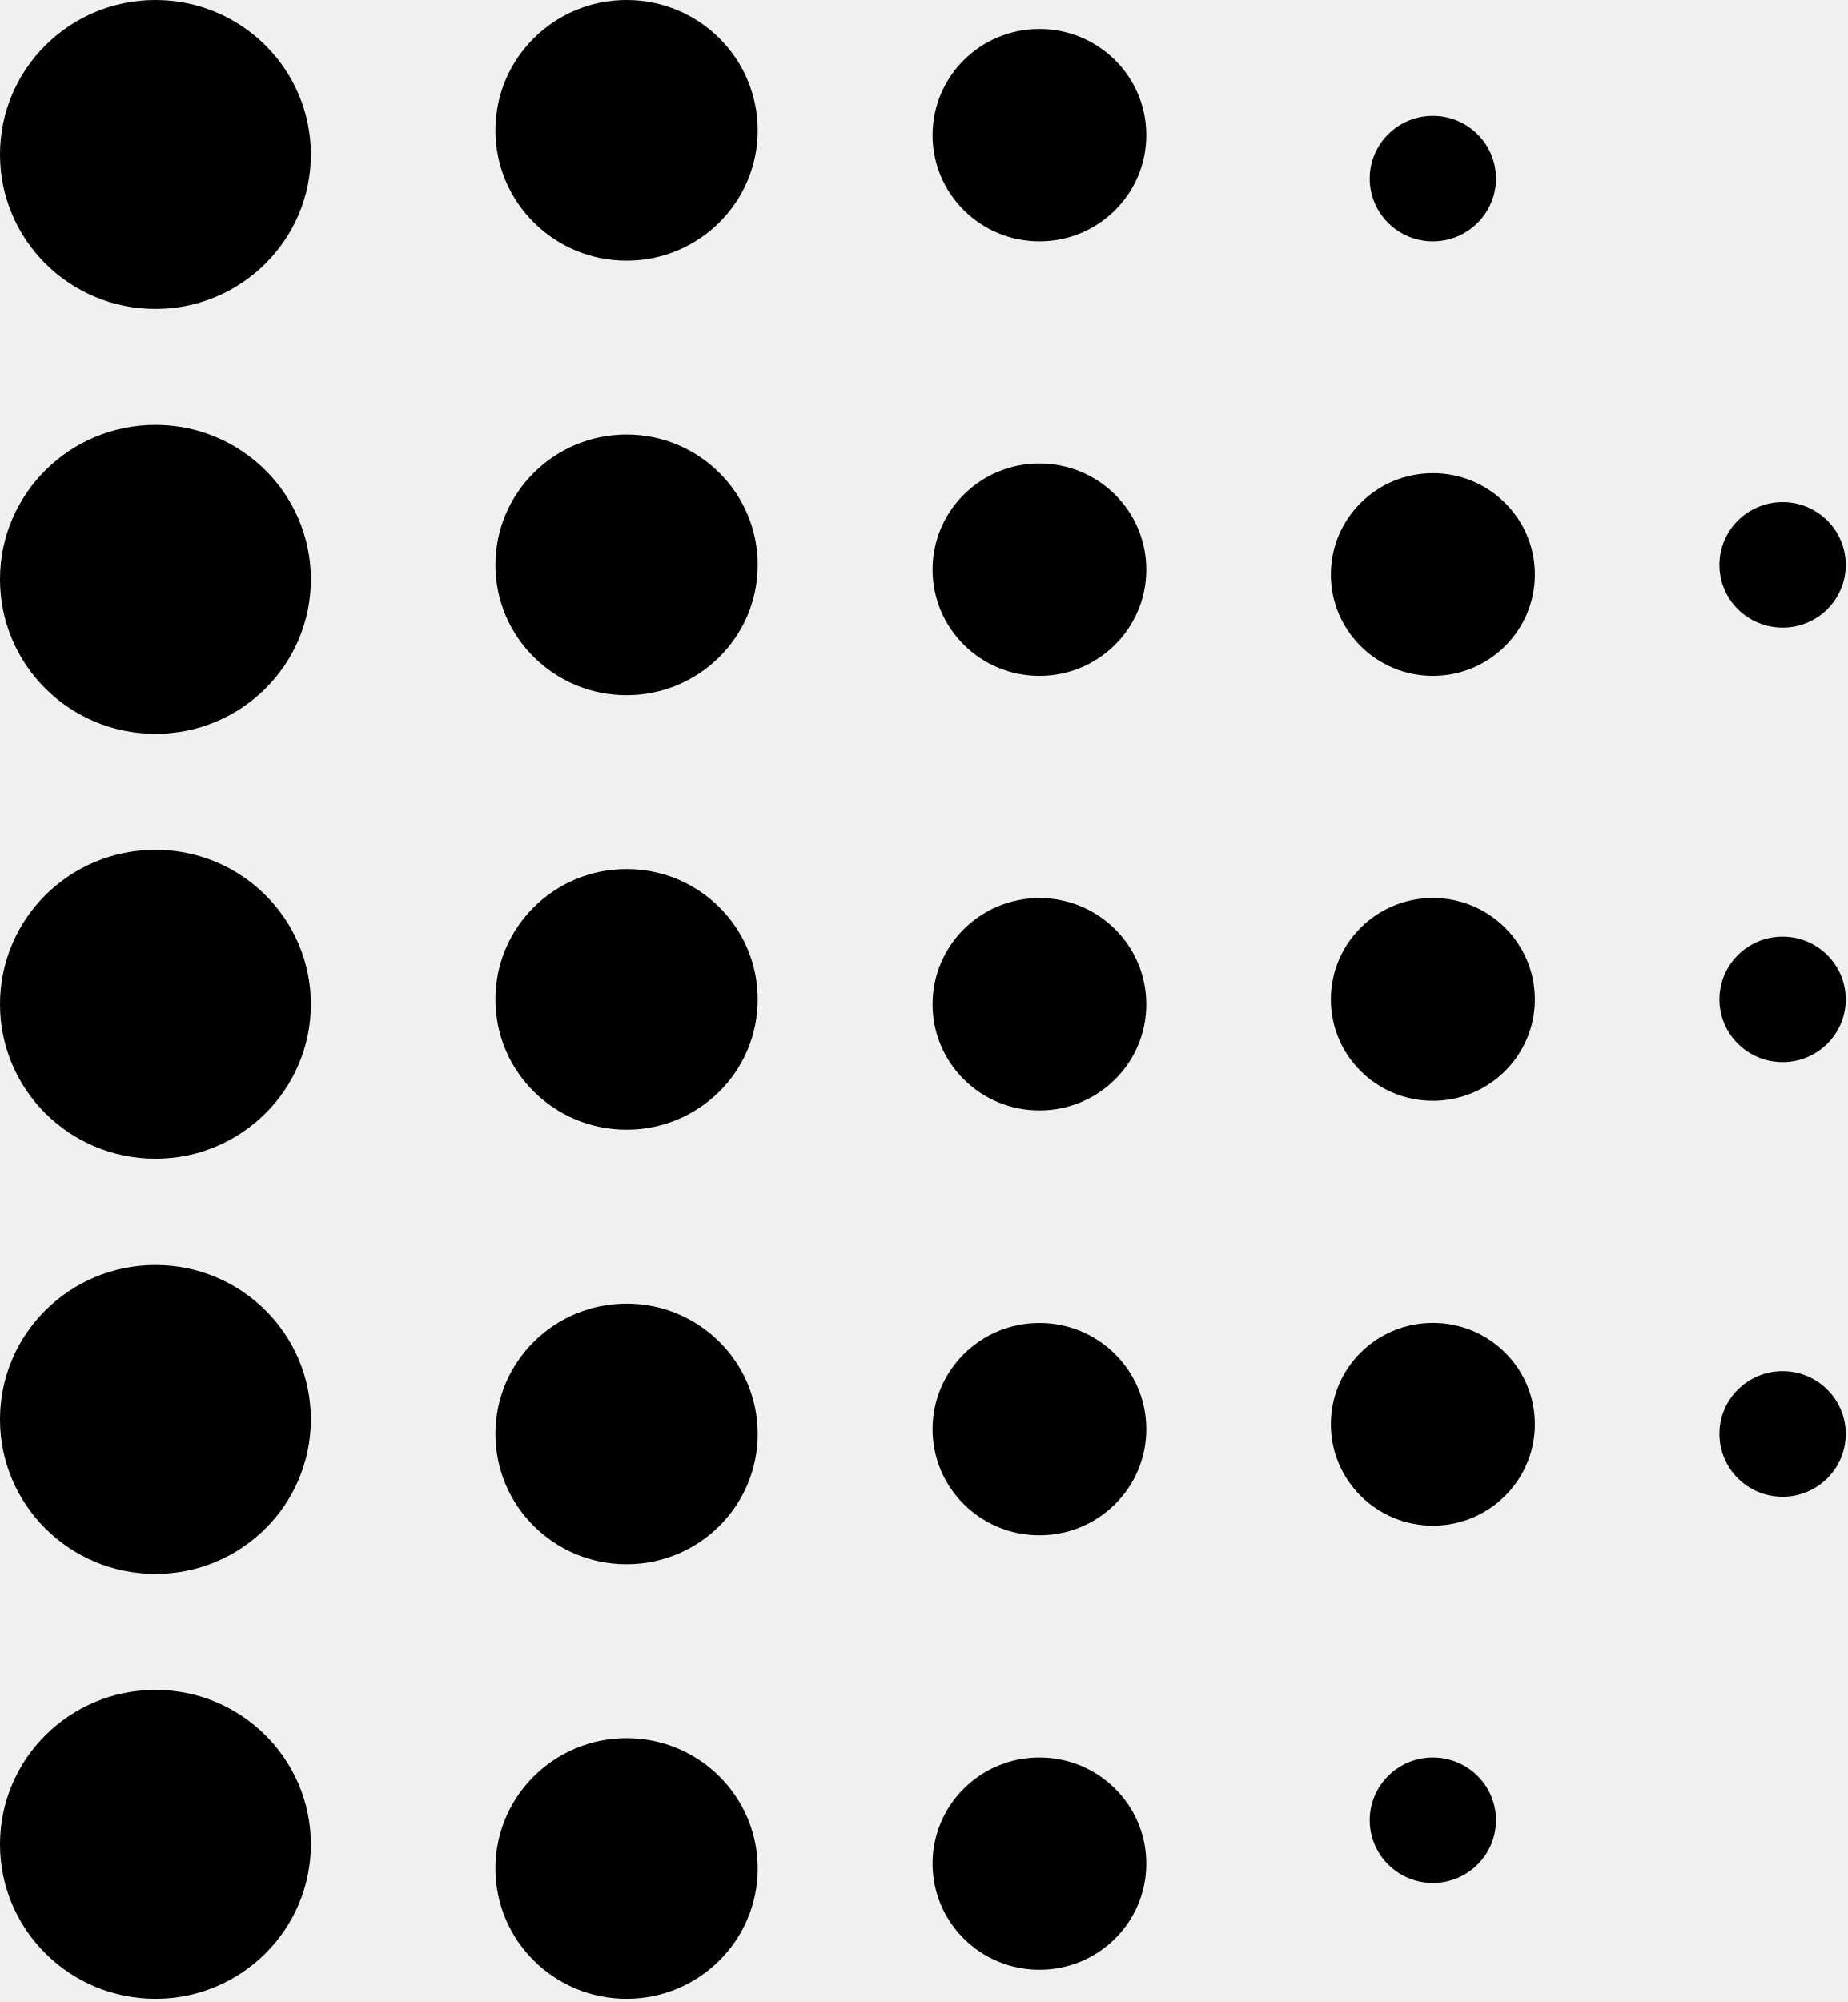
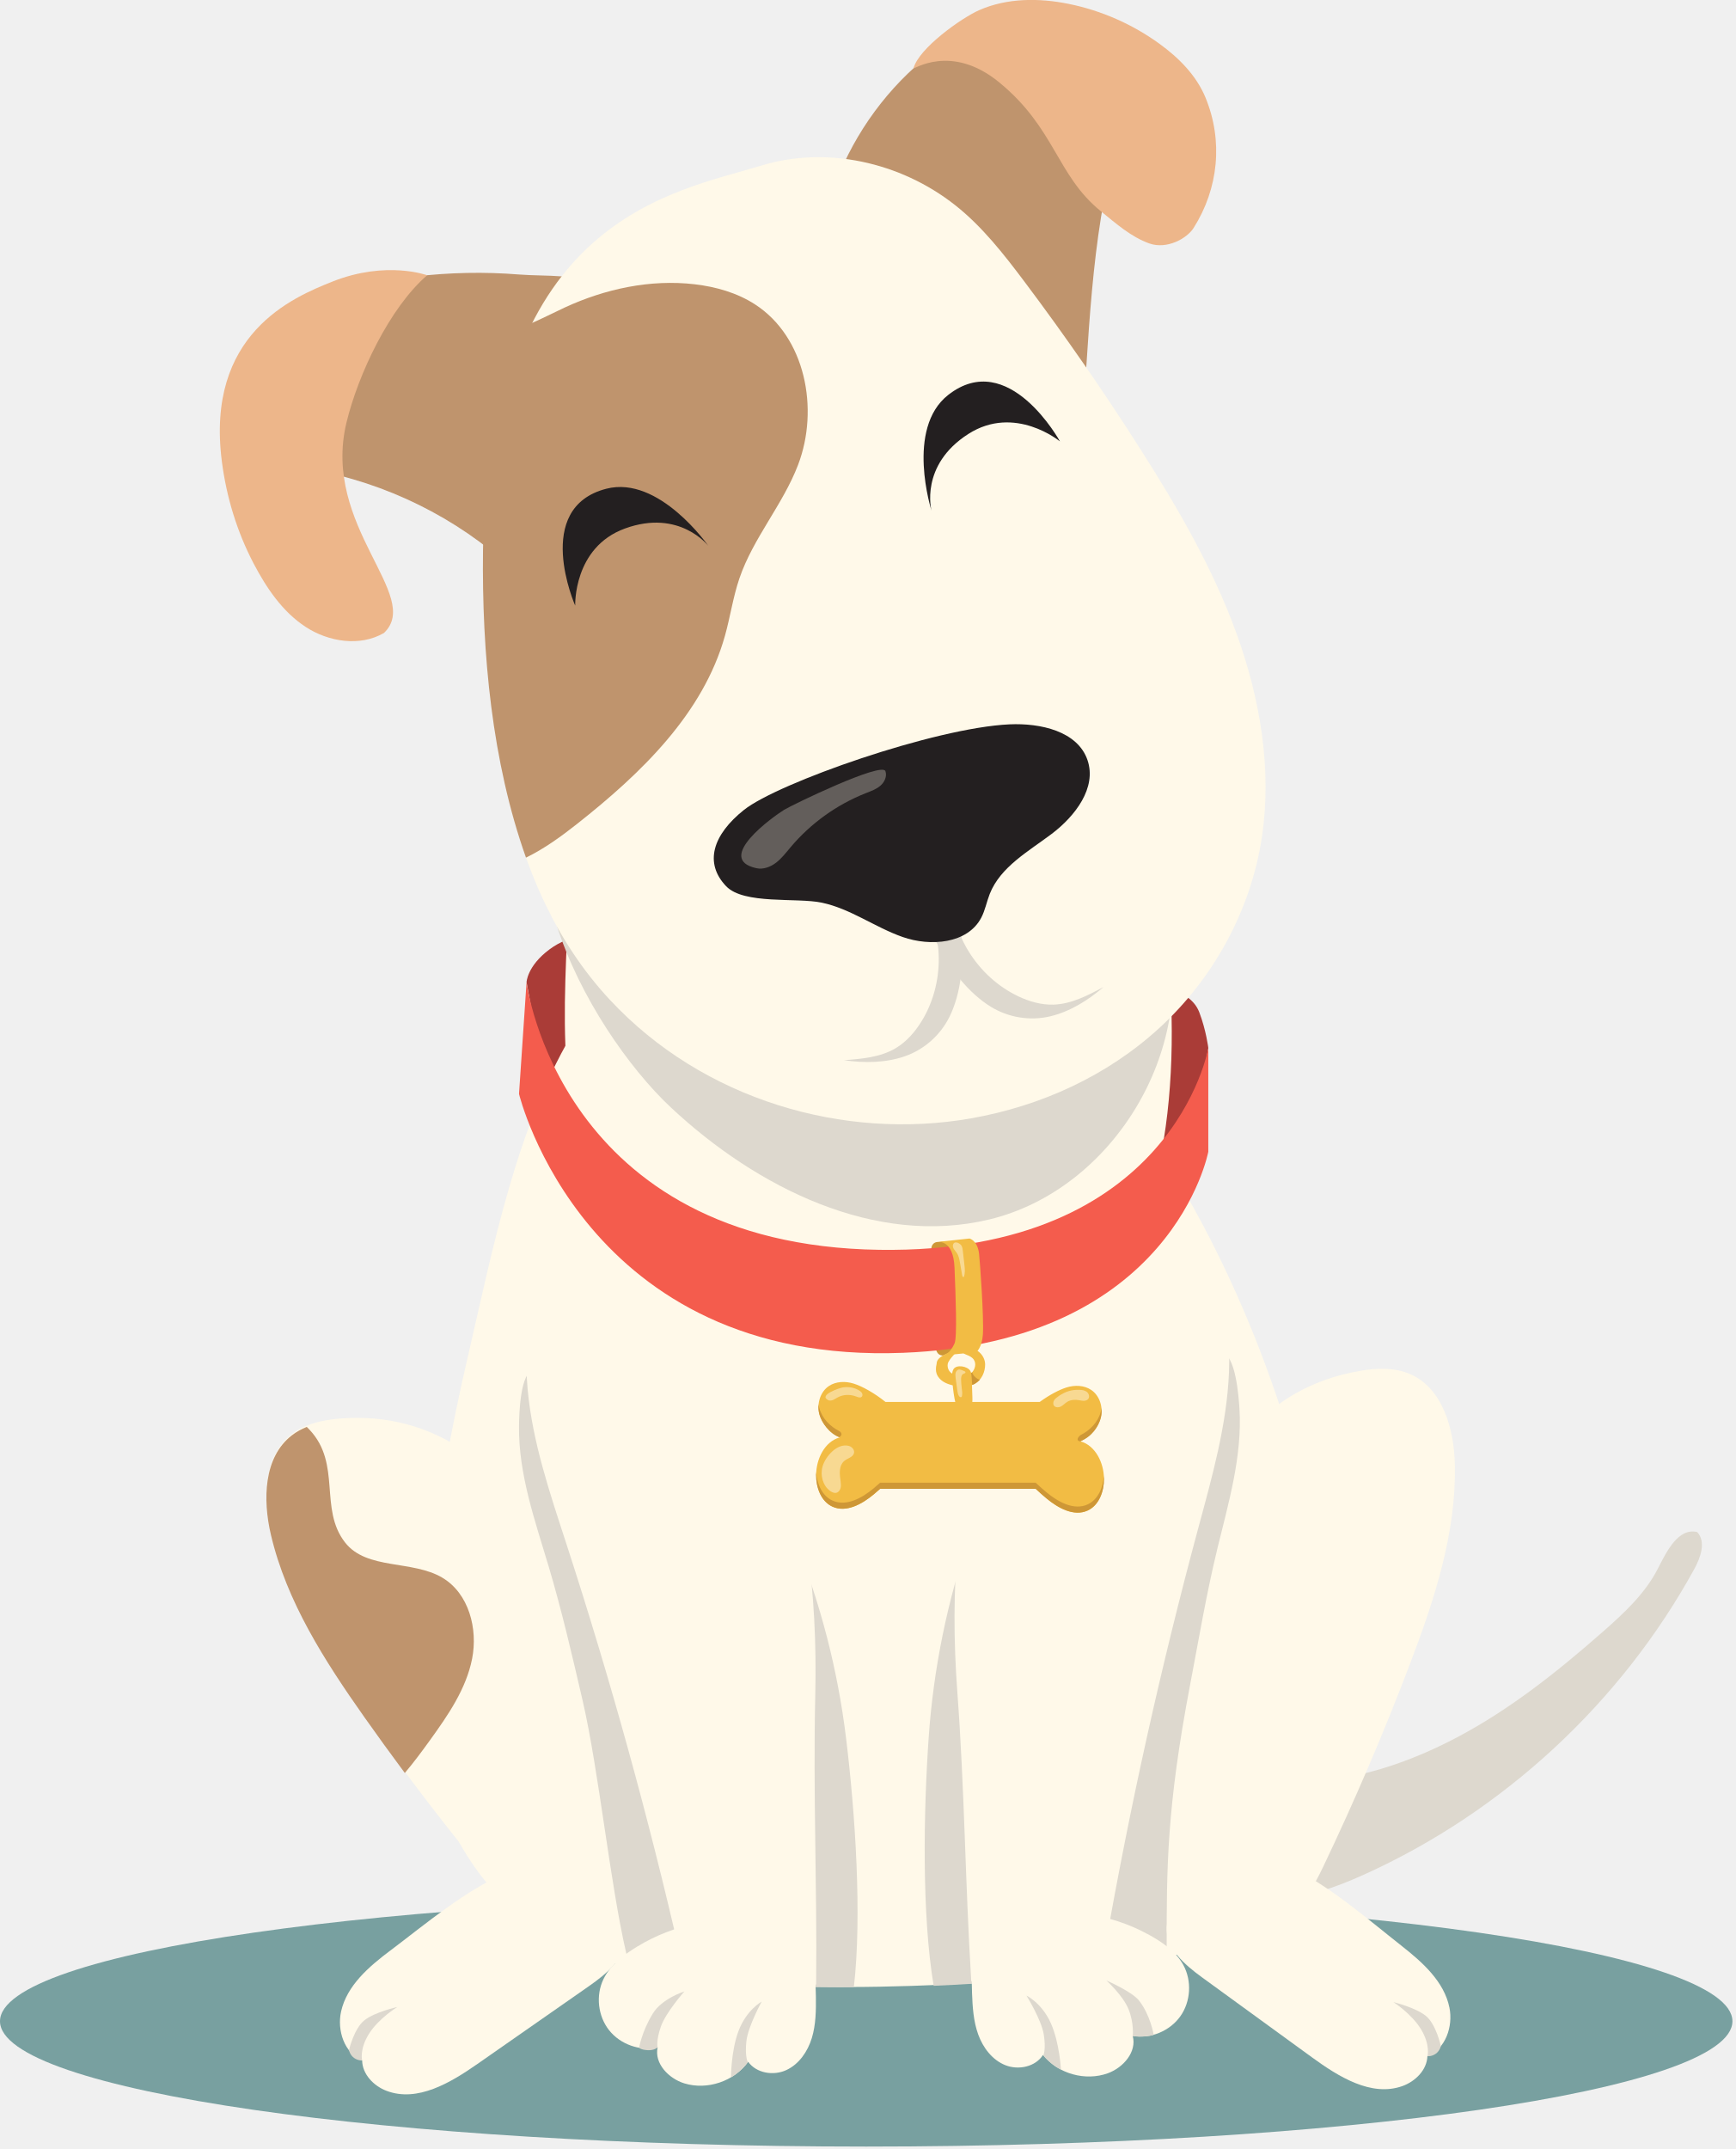
- <svg xmlns="http://www.w3.org/2000/svg" width="24" height="26" viewBox="0 0 24 26" fill="none">
-   <path fill-rule="evenodd" clip-rule="evenodd" d="M4.038 2.006C4.038 0.898 3.134 -0 2.019 -0C0.903 -0 0 0.898 0 2.006C0 3.114 0.903 4.013 2.019 4.013C3.134 4.013 4.038 3.114 4.038 2.006Z" fill="black" />
-   <path fill-rule="evenodd" clip-rule="evenodd" d="M4.038 7.524C4.038 6.416 3.134 5.518 2.019 5.518C0.903 5.518 0 6.416 0 7.524C0 8.633 0.903 9.531 2.019 9.531C3.134 9.531 4.038 8.633 4.038 7.524Z" fill="black" />
-   <path fill-rule="evenodd" clip-rule="evenodd" d="M4.038 13.042C4.038 11.934 3.134 11.036 2.019 11.036C0.903 11.036 0 11.934 0 13.042C0 14.15 0.903 15.049 2.019 15.049C3.134 15.049 4.038 14.15 4.038 13.042Z" fill="black" />
-   <path fill-rule="evenodd" clip-rule="evenodd" d="M4.038 18.434C4.038 17.326 3.134 16.428 2.019 16.428C0.904 16.428 0 17.326 0 18.434C0 19.542 0.904 20.441 2.019 20.441C3.134 20.441 4.038 19.542 4.038 18.434Z" fill="black" />
-   <path fill-rule="evenodd" clip-rule="evenodd" d="M4.038 23.953C4.038 22.845 3.134 21.946 2.019 21.946C0.904 21.946 0 22.845 0 23.953C0 25.06 0.904 25.959 2.019 25.959C3.134 25.959 4.038 25.06 4.038 23.953Z" fill="black" />
-   <path fill-rule="evenodd" clip-rule="evenodd" d="M9.842 1.693C9.842 0.757 9.079 -0 8.139 -0C7.197 -0 6.435 0.757 6.435 1.693C6.435 2.627 7.197 3.386 8.139 3.386C9.079 3.386 9.842 2.627 9.842 1.693Z" fill="black" />
-   <path fill-rule="evenodd" clip-rule="evenodd" d="M9.842 7.337C9.842 6.402 9.079 5.643 8.139 5.643C7.197 5.643 6.435 6.402 6.435 7.337C6.435 8.271 7.197 9.029 8.139 9.029C9.079 9.029 9.842 8.271 9.842 7.337Z" fill="black" />
-   <path fill-rule="evenodd" clip-rule="evenodd" d="M9.842 12.979C9.842 12.044 9.079 11.286 8.139 11.286C7.197 11.286 6.435 12.044 6.435 12.979C6.435 13.915 7.197 14.672 8.139 14.672C9.079 14.672 9.842 13.915 9.842 12.979Z" fill="black" />
-   <path fill-rule="evenodd" clip-rule="evenodd" d="M9.842 18.622C9.842 17.687 9.079 16.93 8.139 16.93C7.197 16.93 6.435 17.687 6.435 18.622C6.435 19.557 7.197 20.315 8.139 20.315C9.079 20.315 9.842 19.557 9.842 18.622Z" fill="black" />
-   <path fill-rule="evenodd" clip-rule="evenodd" d="M9.842 24.266C9.842 23.331 9.079 22.573 8.139 22.573C7.197 22.573 6.435 23.331 6.435 24.266C6.435 25.201 7.197 25.959 8.139 25.959C9.079 25.959 9.842 25.201 9.842 24.266Z" fill="black" />
-   <path fill-rule="evenodd" clip-rule="evenodd" d="M14.889 1.755C14.889 0.993 14.268 0.376 13.501 0.376C12.734 0.376 12.113 0.993 12.113 1.755C12.113 2.517 12.734 3.135 13.501 3.135C14.268 3.135 14.889 2.517 14.889 1.755Z" fill="black" />
-   <path fill-rule="evenodd" clip-rule="evenodd" d="M14.889 7.398C14.889 6.636 14.268 6.019 13.501 6.019C12.734 6.019 12.113 6.636 12.113 7.398C12.113 8.16 12.734 8.778 13.501 8.778C14.268 8.778 14.889 8.16 14.889 7.398Z" fill="black" />
-   <path fill-rule="evenodd" clip-rule="evenodd" d="M14.889 13.043C14.889 12.28 14.268 11.663 13.501 11.663C12.734 11.663 12.113 12.28 12.113 13.043C12.113 13.805 12.734 14.422 13.501 14.422C14.268 14.422 14.889 13.805 14.889 13.043Z" fill="black" />
-   <path fill-rule="evenodd" clip-rule="evenodd" d="M14.889 18.561C14.889 17.798 14.268 17.181 13.501 17.181C12.734 17.181 12.113 17.798 12.113 18.561C12.113 19.322 12.734 19.939 13.501 19.939C14.268 19.939 14.889 19.322 14.889 18.561Z" fill="black" />
-   <path fill-rule="evenodd" clip-rule="evenodd" d="M14.889 24.203C14.889 23.441 14.268 22.824 13.501 22.824C12.734 22.824 12.113 23.441 12.113 24.203C12.113 24.965 12.734 25.582 13.501 25.582C14.268 25.582 14.889 24.965 14.889 24.203Z" fill="black" />
-   <path fill-rule="evenodd" clip-rule="evenodd" d="M19.936 7.461C19.936 6.735 19.343 6.145 18.611 6.145C17.879 6.145 17.286 6.735 17.286 7.461C17.286 8.188 17.879 8.778 18.611 8.778C19.343 8.778 19.936 8.188 19.936 7.461Z" fill="black" />
-   <path fill-rule="evenodd" clip-rule="evenodd" d="M19.936 12.979C19.936 12.252 19.343 11.662 18.611 11.662C17.879 11.662 17.286 12.252 17.286 12.979C17.286 13.707 17.879 14.296 18.611 14.296C19.343 14.296 19.936 13.707 19.936 12.979Z" fill="black" />
-   <path fill-rule="evenodd" clip-rule="evenodd" d="M19.936 18.497C19.936 17.768 19.343 17.18 18.611 17.18C17.879 17.18 17.286 17.768 17.286 18.497C17.286 19.223 17.879 19.814 18.611 19.814C19.343 19.814 19.936 19.223 19.936 18.497Z" fill="black" />
-   <path fill-rule="evenodd" clip-rule="evenodd" d="M19.431 2.32C19.431 1.869 19.062 1.505 18.611 1.505C18.159 1.505 17.791 1.869 17.791 2.32C17.791 2.77 18.159 3.135 18.611 3.135C19.062 3.135 19.431 2.77 19.431 2.32Z" fill="black" />
-   <path fill-rule="evenodd" clip-rule="evenodd" d="M19.431 23.638C19.431 23.189 19.062 22.824 18.611 22.824C18.159 22.824 17.791 23.189 17.791 23.638C17.791 24.089 18.159 24.454 18.611 24.454C19.062 24.454 19.431 24.089 19.431 23.638Z" fill="black" />
-   <path fill-rule="evenodd" clip-rule="evenodd" d="M23.974 12.979C23.974 12.53 23.606 12.164 23.154 12.164C22.701 12.164 22.333 12.53 22.333 12.979C22.333 13.429 22.701 13.794 23.154 13.794C23.606 13.794 23.974 13.429 23.974 12.979Z" fill="black" />
-   <path fill-rule="evenodd" clip-rule="evenodd" d="M23.974 18.622C23.974 18.172 23.606 17.807 23.154 17.807C22.701 17.807 22.333 18.172 22.333 18.622C22.333 19.073 22.701 19.438 23.154 19.438C23.606 19.438 23.974 19.073 23.974 18.622Z" fill="black" />
-   <path fill-rule="evenodd" clip-rule="evenodd" d="M23.974 7.336C23.974 6.886 23.606 6.521 23.154 6.521C22.701 6.521 22.333 6.886 22.333 7.336C22.333 7.787 22.701 8.151 23.154 8.151C23.606 8.151 23.974 7.787 23.974 7.336Z" fill="black" />
+ <svg xmlns="http://www.w3.org/2000/svg" width="571" height="707" viewBox="0 0 571 707" fill="none">
+   <g clip-path="url(#clip0_17_2)">
+     <path d="M285.04 706.2C442.463 706.2 570.08 687.741 570.08 664.97C570.08 642.199 442.463 623.74 285.04 623.74C127.617 623.74 0 642.199 0 664.97C0 687.741 127.617 706.2 285.04 706.2Z" fill="#78A0A0" />
+     <path d="M128.42 641.72C121.41 647 114.15 653.2 112.24 661.77C110.86 667.97 113.3 675.46 119.17 677.87C119.24 682.41 122.96 686.26 127.21 687.87C137.36 691.71 148.24 685.21 157.14 679C169.36 670.47 181.59 661.94 193.81 653.42C199.62 649.36 206.09 644.07 205.77 636.99C205.61 633.41 203.65 630.16 201.33 627.43C193.93 618.73 178.22 611.35 166.83 616.06C153.46 621.59 139.94 633.06 128.42 641.73V641.72Z" fill="#FFF9E9" />
+     <path d="M119.17 677.87C119.17 677.87 118.21 674.23 121.41 669.12C124.61 664.01 130.73 660.29 130.73 660.29C130.73 660.29 123.47 661.9 119.99 664.59C116.5 667.28 114.83 674.49 114.83 674.49C114.83 674.49 115.16 676.08 116.51 677.04C117.86 678 119.17 677.86 119.17 677.86V677.87Z" fill="#DDD8CE" />
+     <path d="M397.62 344.8C397.62 344.8 396.91 338.98 394.65 333.05C391.4 324.5 378.58 324.5 378.58 324.5L373 365.72L382.34 375.44L393.79 365.87L397.62 344.8Z" fill="#AA3C37" />
+     <path d="M173.27 323.15C173.27 323.15 173.44 317.83 180.79 312.36C188.14 306.89 194.64 308.09 194.64 308.09L191.39 353.73H178.9L173.28 323.15H173.27Z" fill="#AA3C37" />
+     <path d="M479.27 571.67C496.88 562.41 512.57 549.91 527.51 536.77C534.45 530.67 541.39 524.23 545.58 516C548.47 510.31 552.28 502.56 558.49 504.03C561.47 507.25 559.6 512.42 557.49 516.27C533.35 560.23 494.65 596.03 448.95 616.68C439.52 620.94 429.52 624.63 419.18 624.49C417.07 624.46 414.9 624.26 413.02 623.31C409.41 621.49 407.61 617.33 406.98 613.34C404.62 598.31 414.02 586.18 428.24 586.11C445.92 586.03 463.79 579.81 479.27 571.67Z" fill="#DDD8CE" />
+     <path d="M447.68 450.97C453.13 450.06 458.92 449.85 463.99 452.05C474.78 456.72 478.5 470.19 478.75 481.95C479.22 504.57 471.9 526.58 463.85 547.73C455.32 570.15 445.87 592.22 435.54 613.88C432.03 621.23 427.71 629.2 420.03 631.91C412.04 634.73 402.87 630.53 397.59 623.91C392.3 617.29 390.14 608.74 388.62 600.41C379.39 549.59 383.6 461.71 447.68 450.99V450.97Z" fill="#FFF9E9" />
+     <path d="M111.56 466.72C106.06 467.19 100.4 468.42 96.03 471.8C86.73 479 86.46 492.97 89.14 504.42C94.29 526.45 106.84 545.96 119.88 564.46C133.7 584.07 148.32 603.11 163.7 621.53C168.92 627.79 175.08 634.43 183.19 635.15C191.63 635.9 199.47 629.56 202.95 621.84C206.43 614.11 206.41 605.3 205.81 596.85C202.15 545.33 176.3 461.23 111.56 466.72Z" fill="#FFF9E9" />
+     <path d="M141.31 516.57C138.45 539.05 136.72 562.03 142.4 584.13C148.08 606.22 162.08 627.6 184.5 639.12C197.29 645.7 212.06 648.75 226.75 650.67C254.33 654.27 282.38 654.16 310.22 652.95C342.26 651.55 374.77 648.58 404.34 637.81C411.88 635.06 419.37 631.71 424.87 626.44C432.5 619.15 435.45 609.07 437.26 599.33C443.52 565.63 439.22 531.03 431.15 497.59C418.5 445.17 396.28 394.02 361.18 349.97C348.78 334.41 334.02 319.25 314.02 311.79C301.21 307.01 287.01 305.72 273.09 305.93C245.15 306.36 204.68 313.86 190.02 337.31C169.99 369.33 162.07 411.46 153.83 446.86C148.46 469.91 144.27 493.18 141.3 516.57H141.31Z" fill="#FFF9E9" />
+     <path d="M186.58 308.43C185.74 327.24 185.08 346.26 187.99 364.82C193.58 400.56 212.99 432.98 239.45 450.75C265.91 468.53 298.91 471.32 326.93 458.15C339.99 452.01 352.02 442.52 361.35 429.96C387.72 394.47 388.85 341.05 382.09 293.84C379.62 276.59 376.25 259.34 369.89 243.54C350.17 194.51 304.14 166.98 259.2 161.62C245.88 160.03 231.94 160.18 219.86 166.92C181.61 188.25 188.42 266.96 186.58 308.43Z" fill="#FFF9E9" />
+     <path d="M220.84 364.42C249.02 390.74 288.05 410.21 325.54 401.19C366.06 391.44 393.93 345.5 383.87 305.06C377.11 277.89 355.9 255.77 330.78 243.41C305.66 231.05 276.98 227.54 249 228.39C231.14 228.93 212.53 231.46 197.85 241.63C155.67 270.86 193.17 338.58 220.84 364.42Z" fill="#DDD8CE" />
+     <path d="M102.69 98.55C99.64 99.56 96.44 100.8 94.54 103.39C92.98 105.53 92.55 108.28 92.24 110.91C90.75 123.26 90.52 135.77 91.56 148.16C91.65 149.23 91.76 150.34 92.33 151.25C93.43 153.03 95.79 153.44 97.86 153.73C122.53 157.2 146.14 167.84 165.07 184.03C169.8 188.07 175.47 192.78 181.46 191.12C184.77 190.21 187.24 187.5 189.48 184.9C197.9 175.15 206.03 164.92 211.3 153.16C216.57 141.4 218.79 127.85 215.05 115.51C212.42 106.82 206.47 98.83 198.51 94.34C190.73 89.95 179.63 91.01 170.85 90.31C147.89 88.47 124.55 91.25 102.69 98.53V98.55Z" fill="#BF946D" />
+     <path d="M309.02 15.59C318.02 9.08 329.07 3.98 339.98 6.09C353.22 8.64 362.54 20.94 375.33 25.21C362.25 54.7 359.59 87.6 357.52 119.79C356.93 129 356.15 138.82 350.55 146.15C343.38 155.54 329.76 158.17 318.36 155.04C306.97 151.91 297.47 144.06 289.25 135.58C280.98 127.06 273.47 117.46 269.53 106.27C263.63 89.51 269.74 72.5 276.34 56.86C283.25 40.49 294.63 26 309.03 15.58L309.02 15.59Z" fill="#BF946D" />
+     <path d="M406.85 208.29C399.03 186.77 387.46 166.91 375.24 147.73C363.23 128.87 350.52 110.51 337.14 92.7C330.29 83.58 323.18 74.51 314.39 67.56C296.2 53.17 271.66 47.98 250.51 54.48C222.11 63.2 161.37 71.52 160.06 180.64C159.42 233.4 165.18 290.81 200.7 328.94C231.38 361.89 277.75 375.3 319.6 367.92C342.42 363.89 364.32 354.01 381.64 338.07C398.96 322.14 411.48 300.01 415.21 275.61C418.63 253.25 414.68 229.82 406.85 208.3V208.29Z" fill="#FFF9E9" />
+     <path d="M248.44 100.13C242.52 96.31 235.56 94.34 228.57 93.52C213.98 91.82 199.15 95.04 185.9 101.14C182.39 102.76 177.27 105.38 173.82 106.8C164.85 124.23 159.35 147.43 158.94 180.98C158.53 215.02 161.89 250.66 173.08 282.15C179.09 279.24 184.75 275.12 189.98 270.99C210.91 254.47 231.38 234.83 238.56 209.15C240.31 202.9 241.22 196.43 243.31 190.29C247.84 177 257.61 166.05 262.62 152.93C269.65 134.51 265.01 110.83 248.45 100.14L248.44 100.13Z" fill="#BF946D" />
+     <path d="M362.27 69.51C367.24 73.53 372.17 77.94 378.2 80.09C383.94 82.14 390.57 78.48 392.76 75.02C401 62.02 402.55 46.26 396.66 32.04C393.65 24.77 387.86 18.97 381.48 14.36C372.64 7.96 362.43 3.47 351.73 1.29C341.92 -0.71 331.4 -0.7 322.24 3.33C316.32 5.93 302.41 15.86 300.62 22.41C300.42 23.13 312.86 14.07 328.74 27.04C347.27 42.17 347.66 57.69 362.26 69.5L362.27 69.51Z" fill="#EDB68A" />
+     <path d="M109.53 92.59C96.2 97.84 67.6 109.93 73.01 151.84C74.52 163.55 78 174.97 83.48 185.43C87.7 193.47 92.97 201.27 100.57 206.24C108.16 211.21 118.5 212.8 126.35 208.24C139.21 196.01 105.79 173.24 114 139.07C117.81 123.23 128.21 101.18 140.57 90.56C140.57 90.56 127.23 85.62 109.53 92.58V92.59Z" fill="#EDB68A" />
+     <path d="M303.15 336.16C300.99 339.62 298.22 342.78 294.71 344.86C289.66 347.85 283.58 348.36 277.73 348.8C284.43 349.76 291.4 349.71 297.79 347.49C304.18 345.27 309.53 340.47 312.5 334.4C316.19 326.87 317.37 316.54 316.22 306.82C315.88 304 313.31 302.14 311.9 299.68C311.17 298.41 310.05 297.23 308.6 296.99C303.62 296.18 306.62 302.25 307.23 304.23C308.32 307.81 308.88 311.55 308.91 315.29C308.97 322.6 307.03 329.95 303.15 336.16Z" fill="#DDD8CE" />
+     <path d="M334.9 327.7C338.58 329.46 342.61 330.64 346.69 330.51C352.55 330.32 357.96 327.49 363.14 324.72C358 329.12 352.09 332.83 345.51 334.38C338.92 335.93 331.84 334.76 326.07 331.23C318.92 326.85 312.37 318.77 308.14 309.95C306.91 307.39 308.08 304.44 307.95 301.6C307.88 300.14 308.19 298.54 309.29 297.56C313.05 294.2 313.78 300.93 314.33 302.93C315.33 306.54 316.87 309.99 318.85 313.17C322.72 319.37 328.31 324.53 334.91 327.69L334.9 327.7Z" fill="#DDD8CE" />
+     <path d="M244.84 266.43C234.52 274.65 231.63 283.92 238.96 291.57C244.77 297.64 262.15 295.24 270.38 296.96C279.86 298.94 287.91 305.07 297.05 308.27C306.18 311.47 318.38 310.5 322.89 301.93C324.18 299.47 324.67 296.68 325.69 294.09C329.23 285.15 338.44 280.11 346.11 274.31C353.78 268.51 360.97 259.17 357.86 250.07C354.59 240.51 342.33 237.85 332.24 238.3C307.58 239.41 255.95 257.59 244.85 266.43H244.84Z" fill="#231F20" />
+     <path opacity="0.29" d="M248.9 285.63C251.17 286.13 253.56 285.21 255.4 283.8C257.24 282.38 258.66 280.5 260.16 278.72C266.78 270.86 275.38 264.69 284.94 260.93C286.61 260.27 288.35 259.66 289.71 258.49C291.07 257.31 291.96 255.39 291.36 253.7C290.24 250.5 260.63 264.81 258 266.44C254.38 268.68 234.96 282.57 248.9 285.63Z" fill="#FFF9E9" />
+     <path d="M180.48 515.11C184.81 529.66 188.24 544.45 191.67 559.24C197.1 582.67 200.68 619.35 206.11 642.77C207.54 648.94 210.97 642.13 215.13 646.91C219.29 651.69 226.93 654.08 232.11 650.43C237.03 646.96 237.66 640.01 237.61 633.99C237.14 574.32 216.17 516.37 187.54 464.01C185.88 460.97 180.45 450.16 175.81 450.62C171.12 451.08 170.83 465.44 170.79 469.24C170.61 484.96 176.04 500.24 180.47 515.11H180.48Z" fill="#DDD8CE" />
+     <path d="M280.97 653.76C280.97 653.76 267.25 653.87 261.85 653.57C256.57 653.28 260.01 650.5 259.18 645.06C251.53 594.77 245.46 544.23 241 493.55C240.43 487.1 237.26 466.51 247.09 476.7C253.72 483.57 258.01 497.77 261.59 506.62C270.02 527.47 275.69 549.5 278.42 571.89C281.41 596.38 283.7 630.23 280.97 653.76Z" fill="#DDD8CE" />
+     <path d="M178.42 428.83C173.27 437.1 172.73 447.43 173.63 457.13C175.25 474.57 180.98 491.32 186.4 507.98C200.91 552.61 213.43 597.88 223.9 643.62C224.68 647.01 225.52 650.55 227.83 653.15C229.97 655.55 233.08 656.81 236.14 657.78C241.23 659.41 246.5 660.47 251.82 660.95C252.79 661.04 253.82 661.1 254.7 660.68C256.35 659.89 268.54 654.45 268.56 652.62C268.89 618.88 267.53 590.5 268.28 557.39C269.03 524.28 265.19 490.68 252.85 459.96C248.58 449.33 242.99 438.71 233.74 431.95C225.58 425.98 214.13 422.89 204.75 419.33C194.88 415.59 184.08 419.75 178.43 428.82L178.42 428.83Z" fill="#FFF9E9" />
+     <path d="M209.82 640.32C205.33 643.07 200.87 646.36 198.58 651.11C195.99 656.47 196.74 663.27 200.44 667.93C204.14 672.59 210.59 674.88 216.4 673.58C215.25 678.85 220.02 683.81 225.17 685.4C232.72 687.73 241.6 684.73 246.2 678.31C248.89 682.08 254.51 682.98 258.72 681.05C262.93 679.12 265.78 674.94 267.14 670.51C268.49 666.08 268.54 661.37 268.48 656.74C268.38 648.96 267.49 640.12 261.3 635.41C258.27 633.1 254.41 632.2 250.63 631.74C236.76 630.07 221.66 633.07 209.83 640.33L209.82 640.32Z" fill="#FFF9E9" />
+     <path d="M216.39 673.58C216.39 673.58 215.83 671.48 217.45 666.78C219.07 662.07 225.21 655.16 225.21 655.16C225.21 655.16 217.84 657.45 214.79 662.48C211.13 668.52 210.31 673.69 210.31 673.69C210.31 673.69 210.85 674.36 213.1 674.49C215.35 674.62 216.39 673.58 216.39 673.58Z" fill="#DDD8CE" />
+     <path d="M246.07 678.43C246.07 678.43 245.06 676.51 245.61 671.56C246.16 666.61 250.64 658.52 250.64 658.52C250.64 658.52 245.69 661.16 243.04 668.13C240.53 674.73 240.55 683.4 240.55 683.4C240.55 683.4 241.85 682.78 243.5 681.26C245.61 679.32 246.06 678.43 246.06 678.43H246.07Z" fill="#DDD8CE" />
+     <path d="M400.54 509.72C396.96 524.47 394.45 539.45 391.61 554.36C383.91 594.73 383.91 614.58 383.91 640.28C383.91 646.62 376.56 638.13 372.64 643.12C368.72 648.11 361.22 650.88 355.86 647.5C350.77 644.29 349.79 637.38 349.53 631.36C346.95 571.74 364.95 512.8 390.87 459.05C392.37 455.93 397.24 444.86 401.9 445.08C406.61 445.3 407.62 459.63 407.86 463.42C408.84 479.11 404.2 494.65 400.53 509.72H400.54Z" fill="#DDD8CE" />
+     <path d="M307.24 653.31C307.24 653.31 320.95 652.72 326.33 652.15C331.59 651.59 328.01 648.99 328.56 643.52C333.64 592.9 337.12 542.12 338.99 491.28C339.23 484.81 341.35 464.09 332.05 474.77C325.78 481.97 322.22 496.37 319.09 505.39C311.73 526.64 307.19 548.93 305.61 571.43C303.88 596.04 303.31 629.97 307.24 653.32V653.31Z" fill="#DDD8CE" />
+     <path d="M398.19 423.44C403.76 431.44 404.82 441.72 404.42 451.46C403.69 468.96 398.82 485.99 394.26 502.9C382.05 548.21 371.85 594.06 363.72 640.28C363.12 643.7 362.46 647.29 360.28 650C358.27 652.5 355.22 653.92 352.22 655.05C347.22 656.93 342.01 658.27 336.73 659.02C335.76 659.16 334.74 659.27 333.84 658.89C332.15 658.19 319.7 653.37 319.59 651.55C317.54 617.87 317.46 589.45 315.01 556.43C312.57 523.41 314.69 489.65 325.46 458.34C329.18 447.51 334.23 436.62 343.12 429.4C350.97 423.03 362.24 419.35 371.43 415.32C381.1 411.08 392.09 414.68 398.2 423.46L398.19 423.44Z" fill="#FFF9E9" />
+     <path d="M377.61 636.26C382.23 638.78 386.86 641.84 389.39 646.46C392.25 651.68 391.85 658.51 388.39 663.36C384.94 668.2 378.61 670.82 372.74 669.82C374.15 675.02 369.65 680.22 364.58 682.07C357.16 684.78 348.13 682.24 343.21 676.06C340.72 679.97 335.15 681.14 330.84 679.43C326.53 677.72 323.48 673.69 321.9 669.34C320.32 664.98 320.03 660.28 319.86 655.65C319.56 647.88 320 639 325.94 633.98C328.85 631.52 332.66 630.42 336.41 629.77C350.18 627.4 365.41 629.62 377.59 636.27L377.61 636.26Z" fill="#FFF9E9" />
+     <path d="M343.35 676.17C343.35 676.17 344.26 674.2 343.46 669.29C342.66 664.38 337.77 656.53 337.77 656.53C337.77 656.53 342.85 658.92 345.85 665.74C348.69 672.2 349.12 680.87 349.12 680.87C349.12 680.87 347.79 680.32 346.06 678.88C343.85 677.05 343.36 676.18 343.36 676.18L343.35 676.17Z" fill="#DDD8CE" />
+     <path d="M372.75 669.81C372.75 669.81 373.22 665.66 371.38 661.06C369.54 656.46 364.07 651.56 364.07 651.56C364.07 651.56 372.51 655.2 374.85 658.21C378.62 663.07 379.62 669.4 379.62 669.4C379.62 669.4 379.36 669.81 376.54 669.95C373.71 670.09 372.75 669.8 372.75 669.8V669.81Z" fill="#DDD8CE" />
+     <path d="M145.62 519.08C135.67 513.14 120.72 516.6 113.57 507.48C104.87 496.38 112.48 481.67 101.86 470.37C101.56 470.05 101.25 469.75 100.95 469.44C99.19 470.15 97.53 471.06 96.02 472.23C86.72 479.43 86.45 493.4 89.13 504.85C94.28 526.88 106.83 546.39 119.87 564.89C124.24 571.08 128.69 577.21 133.21 583.29C136.17 579.81 138.9 576.1 141.57 572.4C147.47 564.22 153.39 555.63 155.35 545.74C157.31 535.85 154.28 524.25 145.62 519.09V519.08Z" fill="#BF946D" />
+     <path d="M461.18 640.14C468.09 645.56 475.22 651.9 476.96 660.5C478.22 666.73 475.63 674.16 469.71 676.46C469.55 681 465.75 684.77 461.47 686.3C451.25 689.94 440.5 683.23 431.72 676.84C419.67 668.07 407.61 659.31 395.56 650.54C389.83 646.37 383.47 640.95 383.93 633.87C384.16 630.3 386.19 627.08 388.56 624.4C396.13 615.84 411.98 608.77 423.28 613.71C436.54 619.5 449.83 631.23 461.18 640.13V640.14Z" fill="#FFF9E9" />
+     <path d="M469.72 676.47C469.72 676.47 470.75 672.85 467.65 667.68C464.55 662.51 458.51 658.67 458.51 658.67C458.51 658.67 465.73 660.42 469.17 663.18C472.6 665.94 474.14 673.18 474.14 673.18C474.14 673.18 473.78 674.76 472.41 675.7C471.04 676.63 469.73 676.47 469.73 676.47H469.72Z" fill="#DDD8CE" />
+     <path d="M189.28 199.25C189.28 199.25 188.58 180.08 205.66 173.87C223.67 167.32 233.09 179.6 233.09 179.6C233.09 179.6 216.91 156.3 199.52 160.79C175.06 167.09 189.28 199.25 189.28 199.25Z" fill="#231F20" />
+     <path d="M348.77 145.2C348.77 145.2 333.98 132.98 318.66 142.76C302.5 153.07 306.53 168.02 306.53 168.02C306.53 168.02 297.88 141.01 312.02 129.93C331.9 114.35 348.78 145.2 348.78 145.2H348.77Z" fill="#231F20" />
+     <path d="M308.45 408.61C308.45 408.61 306.56 408.61 306.45 410.96C306.34 413.24 307.64 440.92 307.77 442.64C308.05 446.42 310.42 445.92 310.42 445.92L315.25 443.78L318.15 430.33L315.98 410.12L311.21 408.44L308.46 408.6L308.45 408.61Z" fill="#CE9736" />
+     <path d="M173.27 323.15C173.27 323.15 183.96 409.7 289.45 411.18C385.93 412.53 397.61 344.8 397.61 344.8V378.9C397.61 378.9 385.93 441.58 297.18 445.06C192.21 449.18 170.79 359.88 170.79 359.88L173.27 323.14V323.15Z" fill="#F45C4D" />
+     <path d="M355.51 474.17C358.63 472.63 361.3 469.92 362.2 466.55C363.1 463.19 361.96 459.21 359.07 457.27C356.73 455.7 353.64 455.62 350.95 456.46C348.48 457.23 345.24 458.97 342.14 461.22H291.38C287.79 458.35 283.8 456.08 280.88 455.18C278.19 454.35 275.1 454.43 272.76 455.99C269.87 457.93 268.73 461.9 269.63 465.27C270.53 468.63 273.19 471.35 276.32 472.89C271.29 474.32 268.58 480.05 268.56 485.28C268.54 489.41 270.19 493.97 273.95 495.68C278.47 497.73 283.64 494.85 287.46 491.69C288.2 491.08 288.92 490.45 289.63 489.81H340.82C341.97 490.9 343.15 491.96 344.38 492.97C348.2 496.14 353.37 499.01 357.89 496.96C361.65 495.25 363.3 490.69 363.28 486.56C363.26 481.33 360.55 475.6 355.52 474.17H355.51Z" fill="#F2BC44" />
+     <path d="M276.18 472.82C276.79 472.47 277.39 471.74 276.31 470.88C273.18 469.34 270.52 466.63 269.62 463.26C269.5 462.83 269.42 462.39 269.37 461.94C269.25 463.05 269.33 464.19 269.62 465.27C270.33 467.9 272.84 471.62 276.18 472.82Z" fill="#CE9736" />
+     <path d="M355.51 472.16C354.18 473.28 354.43 474.17 355.51 474.17C359.48 472.54 361.49 469.19 362.2 466.55C362.49 465.47 362.57 464.33 362.45 463.22C362.4 463.67 362.32 464.11 362.2 464.54C361.3 467.9 358.64 470.62 355.51 472.16Z" fill="#CE9736" />
+     <path d="M357.88 494.95C353.36 497 348.19 494.12 344.37 490.96C343.15 489.95 341.96 488.89 340.81 487.8H289.62C288.91 488.44 288.19 489.07 287.45 489.68C283.63 492.85 278.46 495.72 273.94 493.67C270.49 492.1 268.82 488.14 268.58 484.3C268.56 484.63 268.55 484.95 268.55 485.28C268.53 489.41 270.18 493.97 273.94 495.68C278.46 497.73 283.63 494.85 287.45 491.69C288.19 491.08 288.91 490.45 289.62 489.81H340.81C341.96 490.9 343.14 491.96 344.37 492.97C348.19 496.14 353.36 499.01 357.88 496.96C361.64 495.25 363.29 490.69 363.27 486.56C363.27 486.24 363.26 485.91 363.23 485.58C362.99 489.41 361.32 493.38 357.87 494.95H357.88Z" fill="#CE9736" />
+     <path opacity="0.48" d="M270.68 482.43C269.84 485.34 270.75 488.81 273.23 490.55C273.82 490.96 274.55 491.29 275.25 491.1C275.92 490.92 276.4 490.29 276.59 489.62C276.78 488.95 276.72 488.24 276.64 487.55C276.49 486.32 276.28 485.09 276.37 483.86C276.46 482.63 276.92 481.36 277.88 480.59C278.97 479.72 280.74 479.38 281.03 478.01C281.25 476.96 280.33 475.95 279.29 475.68C275.48 474.7 271.61 479.19 270.68 482.42V482.43Z" fill="#FFF9E9" />
+     <path opacity="0.48" d="M272.47 460.6C272.98 460.87 273.61 460.79 274.14 460.57C274.67 460.35 275.14 460 275.65 459.73C277.51 458.71 279.83 458.69 281.8 459.46C282.37 459.68 283.09 459.95 283.54 459.54C283.85 459.26 283.87 458.77 283.69 458.39C283.51 458.02 283.18 457.75 282.83 457.52C281.24 456.49 279.25 456.17 277.37 456.44C276.39 456.58 269.27 458.93 272.47 460.6Z" fill="#FFF9E9" />
+     <path opacity="0.48" d="M348.33 459.35C347.8 459.72 347.25 460.1 346.9 460.64C346.55 461.19 346.46 461.94 346.84 462.46C347.35 463.14 348.43 463.09 349.18 462.68C349.93 462.27 350.5 461.6 351.24 461.16C352.36 460.49 353.76 460.42 355.05 460.64C355.59 460.73 356.13 460.87 356.68 460.85C357.23 460.84 357.81 460.64 358.13 460.2C358.64 459.51 358.31 458.46 357.64 457.92C356.97 457.39 356.06 457.26 355.2 457.24C352.52 457.16 350.54 457.83 348.32 459.34L348.33 459.35Z" fill="#FFF9E9" />
+     <path d="M308.45 408.61C308.45 408.61 313.72 407.47 314.1 417.08C314.48 426.69 315.01 439.99 314.1 442C312.41 445.73 310.41 445.92 310.41 445.92L321.28 444.85C321.28 444.85 323.14 443.36 323.43 439.06C323.81 433.53 322.45 414.82 322.18 412.49C321.67 408.03 319.03 407.46 319.03 407.46L308.44 408.6L308.45 408.61Z" fill="#F2BC44" />
+     <path opacity="0.48" d="M313.67 409.31C313.43 409.8 313.58 410.4 313.85 410.87C314.13 411.34 314.52 411.73 314.83 412.18C315.51 413.17 315.73 414.4 315.93 415.59C316.15 416.89 316.38 418.19 316.6 419.49C316.65 419.8 316.81 420.2 317.12 420.17C317.65 418.94 317.51 417.53 317.36 416.2C317.19 414.67 317.01 413.13 316.84 411.6C316.78 411.03 316.71 410.45 316.46 409.94C316.06 409.11 314.26 408.08 313.66 409.31H313.67Z" fill="#FFF9E9" />
+     <path d="M308.21 448.69C307.56 451.33 308.38 452.71 309.38 453.73C311.75 456.17 317.62 456.73 320.46 455.39C323.12 454.14 324.2 451.19 324.17 448.85C324.15 447.34 323.41 445.87 322.27 444.88C321.13 443.89 319.62 443.36 318.11 443.31C317.47 443.29 316.68 443.47 316.51 444.09C316.31 444.86 317.23 445.4 317.97 445.68C318.9 446.03 319.85 446.47 320.42 447.28C321.35 448.6 320.88 450.57 319.68 451.66C318.48 452.75 316.71 452.64 315.1 452.46C311.85 452.09 311.47 449.32 312.04 448.17C312.61 447.03 313.55 446.12 314.38 445.15C314.56 444.93 314.76 444.67 314.69 444.39C314.55 443.82 313.69 444.03 313.21 444.37C311.67 445.44 308.21 446.34 308.21 448.68V448.69Z" fill="#F2BC44" />
+     <path d="M313.73 450.49C313.28 451.28 313.28 452.25 313.32 453.16C313.43 455.48 313.68 457.78 314.09 460.07C314.32 461.39 314.69 462.83 315.8 463.57C316.94 464.34 318.68 463.99 319.44 462.84C320.03 461.94 320.01 460.79 319.98 459.72C319.91 457.6 319.84 455.48 319.76 453.37C319.73 452.58 319.7 451.76 319.32 451.06C318.46 449.47 314.71 448.77 313.72 450.5L313.73 450.49Z" fill="#F2BC44" />
+     <path d="M319.91 455.66C320.9 455.33 321.7 454.6 322.48 453.89C322.14 453.89 321.81 453.72 321.53 453.53C320.78 453.03 320.12 452.33 319.87 451.46C319.88 451.5 319.63 451.66 319.6 451.72C319.55 451.85 319.62 452.09 319.64 452.22C319.68 452.6 319.72 452.97 319.76 453.35C319.83 454.12 319.88 454.88 319.91 455.65V455.66Z" fill="#CE9736" />
+     <path opacity="0.48" d="M314.54 451.41C314.3 452.03 314.39 452.71 314.47 453.37C314.65 454.73 314.83 456.08 315.02 457.44C315.11 458.09 315.2 458.76 315.58 459.3C315.77 459.57 316.18 459.8 316.41 459.56C316.49 459.48 316.53 459.36 316.55 459.24C316.73 458.4 316.58 457.52 316.47 456.67C316.36 455.75 316.29 454.83 316.26 453.9C316.24 453.17 316.35 452.29 317.01 451.99C317.29 451.86 317.72 451.77 317.7 451.46C317.69 451.25 317.46 451.14 317.26 451.06C316.09 450.62 315.3 450.05 314.52 451.41H314.54Z" fill="#FFF9E9" />
+   </g>
+   <defs>
+     <clipPath id="clip0_17_2">
+       <rect width="570.09" height="706.19" fill="white" />
+     </clipPath>
+   </defs>
</svg>
